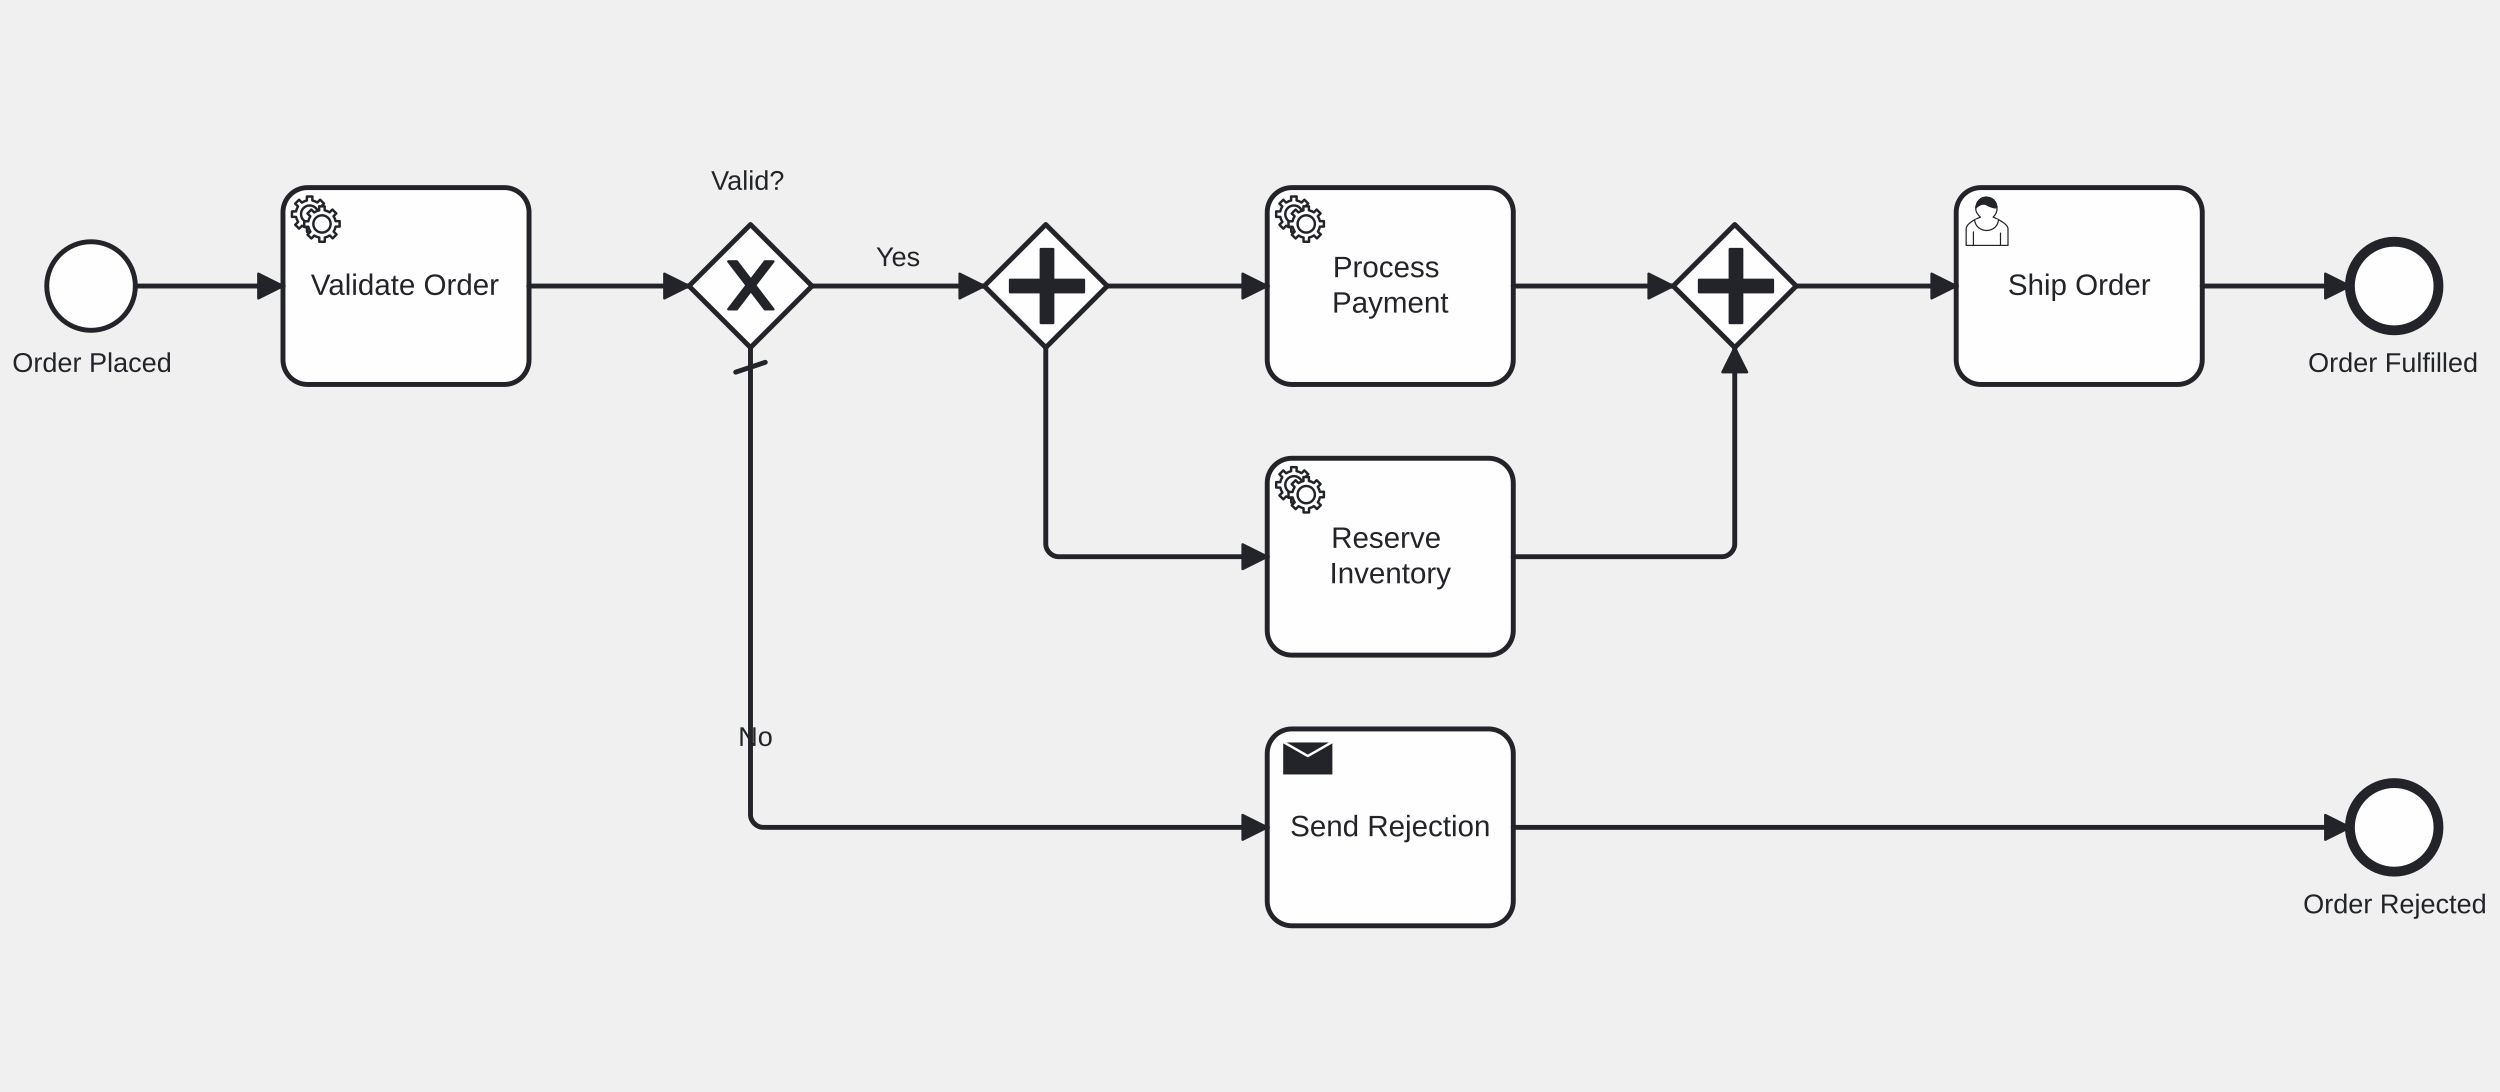
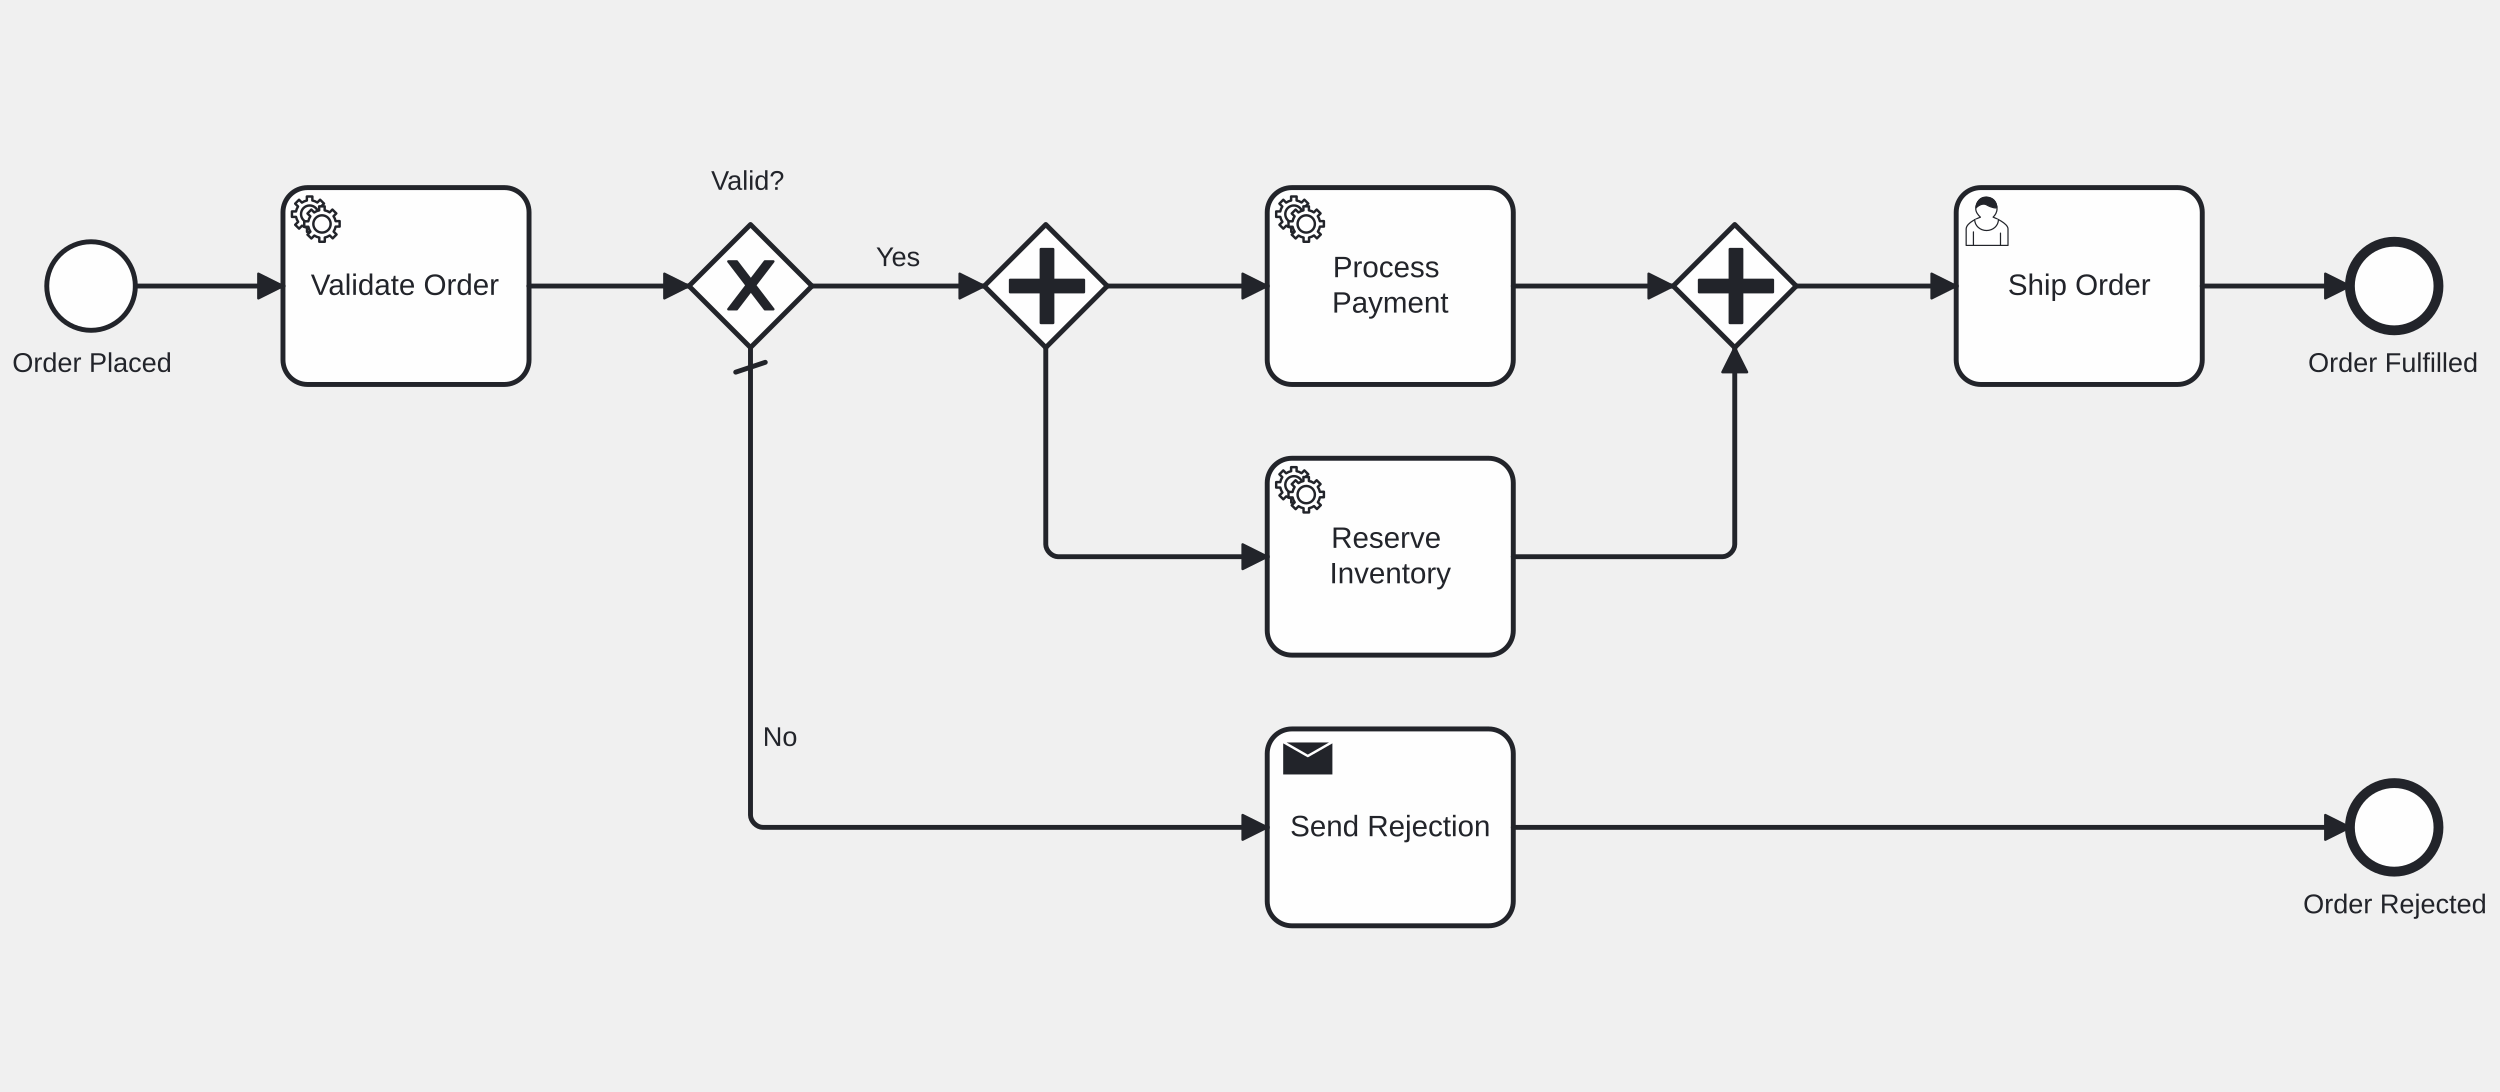
<svg xmlns="http://www.w3.org/2000/svg" width="1189" height="519" viewBox="173 200 1016 319" version="1.1">
  <g class="djs-group">
    <g class="djs-element djs-shape" data-element-id="Gateway_0rzojmn" style="display: block;" transform="translate(853, 229)">
      <g class="djs-visual">
        <polygon style="stroke-linecap: round; stroke-linejoin: round; stroke: hsl(225, 10%, 15%); stroke-width: 2px; fill: white; fill-opacity: 0.95;" points="25,0 50,25 25,50 0,25" />
        <path style="fill: hsl(225, 10%, 15%); stroke-linecap: round; stroke-linejoin: round; stroke: hsl(225, 10%, 15%); stroke-width: 1px;" d="m 23,10 0,12.5 -12.5,0 0,5 12.5,0 0,12.5 5,0 0,-12.5 12.5,0 0,-5 -12.5,0 0,-12.5 -5,0 z" />
      </g>
      <rect style="fill: none; stroke-opacity: 0; stroke: white; stroke-width: 15px;" class="djs-hit djs-hit-all" x="0" y="0" width="50" height="50" />
      <rect style="transform-box: fill-box; transform: rotate(45deg); transform-origin: center; fill: none;" x="2" y="2" rx="4" width="46" height="46" class="djs-outline" />
    </g>
  </g>
  <g class="djs-group">
    <g class="djs-element djs-shape" data-element-id="Event_1kc0fqv" style="display: block;" transform="translate(192, 236)">
      <g class="djs-visual">
        <circle cx="18" cy="18" r="18" style="stroke-linecap: round; stroke-linejoin: round; stroke: hsl(225, 10%, 15%); stroke-width: 2px; fill: white; fill-opacity: 0.95;" />
      </g>
      <rect style="fill: none; stroke-opacity: 0; stroke: white; stroke-width: 15px;" class="djs-hit djs-hit-all" x="0" y="0" width="36" height="36" />
      <circle cx="18" cy="18" r="23" style="fill: none;" class="djs-outline" />
    </g>
  </g>
  <g class="djs-group">
    <g class="djs-element djs-shape" data-element-id="Gateway_0ircx6m" style="display: block;" transform="translate(453, 229)">
      <g class="djs-visual">
        <polygon style="stroke-linecap: round; stroke-linejoin: round; stroke: hsl(225, 10%, 15%); stroke-width: 2px; fill: white; fill-opacity: 0.95;" points="25,0 50,25 25,50 0,25" />
        <path style="fill: hsl(225, 10%, 15%); stroke-linecap: round; stroke-linejoin: round; stroke: hsl(225, 10%, 15%); stroke-width: 1px;" d="m 16,15 7.429,9.714 -7.429,9.714 3.429,0 5.714,-7.464 5.714,7.464 3.429,0 -7.429,-9.714 7.429,-9.714 -3.429,0 -5.714,7.464 -5.714,-7.464 -3.429,0 z" />
      </g>
      <rect style="fill: none; stroke-opacity: 0; stroke: white; stroke-width: 15px;" class="djs-hit djs-hit-all" x="0" y="0" width="50" height="50" />
      <rect style="transform-box: fill-box; transform: rotate(45deg); transform-origin: center; fill: none;" x="2" y="2" rx="4" width="46" height="46" class="djs-outline" />
    </g>
  </g>
  <g class="djs-group">
    <g class="djs-element djs-shape" data-element-id="Event_1hm7wwe" style="display: block;" transform="translate(1128, 236)">
      <g class="djs-visual">
        <circle cx="18" cy="18" r="18" style="stroke-linecap: round; stroke-linejoin: round; stroke: hsl(225, 10%, 15%); stroke-width: 4px; fill: white; fill-opacity: 0.95;" />
      </g>
      <rect style="fill: none; stroke-opacity: 0; stroke: white; stroke-width: 15px;" class="djs-hit djs-hit-all" x="0" y="0" width="36" height="36" />
      <circle cx="18" cy="18" r="24" style="fill: none;" class="djs-outline" />
    </g>
  </g>
  <g class="djs-group">
    <g class="djs-element djs-shape" data-element-id="Activity_0glogve" style="display: block;" transform="translate(288, 214)">
      <g class="djs-visual">
        <rect x="0" y="0" width="100" height="80" rx="10" ry="10" style="stroke-linecap: round; stroke-linejoin: round; stroke: hsl(225, 10%, 15%); stroke-width: 2px; fill: white; fill-opacity: 0.95;" />
        <text style="font-family: Arial, sans-serif; font-size: 12px; font-weight: normal; fill: hsl(225, 10%, 15%);" lineHeight="1.2" class="djs-label">
          <tspan x="11.318" y="43.6">Validate Order</tspan>
        </text>
        <circle cx="5" cy="5" r="5" style="stroke-linecap: round; stroke-linejoin: round; stroke: none; stroke-width: 2px; fill: white;" transform="translate(6, 6)" />
        <path style="fill: white; stroke-linecap: round; stroke-linejoin: round; stroke: hsl(225, 10%, 15%); stroke-width: 1px;" d="m 12,18 v -1.713 c 0.352,-0.07 0.704,-0.178 1.048,-0.321 0.344,-0.145 0.666,-0.321 0.966,-0.521 l 1.194,1.18 1.567,-1.577 -1.195,-1.18 c 0.403,-0.614 0.683,-1.299 0.825,-2.018 l 1.622,-0.01 v -2.22 l -1.637,0.01 c -0.073,-0.352 -0.178,-0.7 -0.324,-1.044 -0.145,-0.344 -0.321,-0.664 -0.523,-0.962 l 1.131,-1.136 -1.583,-1.563 -1.13,1.136 c -0.614,-0.401 -1.303,-0.681 -2.023,-0.822 l 0.009,-1.619 h -2.241 l 0.004,1.631 c -0.354,0.074 -0.705,0.18 -1.05,0.324 -0.344,0.144 -0.665,0.321 -0.964,0.52 l -1.17,-1.158 -1.567,1.579 1.168,1.157 c -0.403,0.613 -0.683,1.298 -0.825,2.017 l -1.659,0.003 v 2.222 l 1.672,-0.006 c 0.073,0.351 0.18,0.702 0.324,1.045 0.145,0.344 0.321,0.664 0.523,0.961 l -1.199,1.197 1.584,1.56 1.196,-1.193 c 0.614,0.403 1.303,0.682 2.023,0.823 l 7.19e-4,1.699 h 2.227 z m 0.221,-3.996 c -1.789,0.75 -3.858,-0.093 -4.61,-1.874 -0.752,-1.783 0.091,-3.846 1.88,-4.596 1.788,-0.749 3.857,0.093 4.609,1.874 0.752,1.782 -0.091,3.846 -1.88,4.596 z" />
        <circle cx="5" cy="5" r="5" style="stroke-linecap: round; stroke-linejoin: round; stroke: none; stroke-width: 2px; fill: white;" transform="translate(11, 10)" />
        <path style="fill: white; stroke-linecap: round; stroke-linejoin: round; stroke: hsl(225, 10%, 15%); stroke-width: 1px;" d="m 17,22 v -1.713 c 0.352,-0.07 0.704,-0.178 1.048,-0.321 0.344,-0.145 0.666,-0.321 0.966,-0.521 l 1.194,1.18 1.567,-1.577 -1.195,-1.18 c 0.403,-0.614 0.683,-1.299 0.825,-2.018 l 1.622,-0.01 v -2.22 l -1.637,0.01 c -0.073,-0.352 -0.178,-0.7 -0.324,-1.044 -0.145,-0.344 -0.321,-0.664 -0.523,-0.962 l 1.131,-1.136 -1.583,-1.563 -1.13,1.136 c -0.614,-0.401 -1.303,-0.681 -2.023,-0.822 l 0.009,-1.619 h -2.241 l 0.004,1.631 c -0.354,0.074 -0.705,0.18 -1.05,0.324 -0.344,0.144 -0.665,0.321 -0.964,0.52 l -1.17,-1.158 -1.567,1.579 1.168,1.157 c -0.403,0.613 -0.683,1.298 -0.825,2.017 l -1.659,0.003 v 2.222 l 1.672,-0.006 c 0.073,0.351 0.18,0.702 0.324,1.045 0.145,0.344 0.321,0.664 0.523,0.961 l -1.199,1.197 1.584,1.56 1.196,-1.193 c 0.614,0.403 1.303,0.682 2.023,0.823 l 7.19e-4,1.699 h 2.227 z m 0.221,-3.996 c -1.789,0.75 -3.858,-0.093 -4.61,-1.874 -0.752,-1.783 0.091,-3.846 1.88,-4.596 1.788,-0.749 3.857,0.093 4.609,1.874 0.752,1.782 -0.091,3.846 -1.88,4.596 z" />
      </g>
      <rect style="fill: none; stroke-opacity: 0; stroke: white; stroke-width: 15px;" class="djs-hit djs-hit-all" x="0" y="0" width="100" height="80" />
      <rect x="-5" y="-5" rx="14" width="110" height="90" style="fill: none;" class="djs-outline" />
    </g>
  </g>
  <g class="djs-group">
    <g class="djs-element djs-shape" data-element-id="Activity_0rnc8vk" style="display: block;" transform="translate(688, 214)">
      <g class="djs-visual">
        <rect x="0" y="0" width="100" height="80" rx="10" ry="10" style="stroke-linecap: round; stroke-linejoin: round; stroke: hsl(225, 10%, 15%); stroke-width: 2px; fill: white; fill-opacity: 0.95;" />
        <text style="font-family: Arial, sans-serif; font-size: 12px; font-weight: normal; fill: hsl(225, 10%, 15%);" lineHeight="1.2" class="djs-label">
          <tspan x="26.66" y="36.4">Process </tspan>
          <tspan x="26.324" y="50.8">Payment</tspan>
        </text>
        <circle cx="5" cy="5" r="5" style="stroke-linecap: round; stroke-linejoin: round; stroke: none; stroke-width: 2px; fill: white;" transform="translate(6, 6)" />
        <path style="fill: white; stroke-linecap: round; stroke-linejoin: round; stroke: hsl(225, 10%, 15%); stroke-width: 1px;" d="m 12,18 v -1.713 c 0.352,-0.07 0.704,-0.178 1.048,-0.321 0.344,-0.145 0.666,-0.321 0.966,-0.521 l 1.194,1.18 1.567,-1.577 -1.195,-1.18 c 0.403,-0.614 0.683,-1.299 0.825,-2.018 l 1.622,-0.01 v -2.22 l -1.637,0.01 c -0.073,-0.352 -0.178,-0.7 -0.324,-1.044 -0.145,-0.344 -0.321,-0.664 -0.523,-0.962 l 1.131,-1.136 -1.583,-1.563 -1.13,1.136 c -0.614,-0.401 -1.303,-0.681 -2.023,-0.822 l 0.009,-1.619 h -2.241 l 0.004,1.631 c -0.354,0.074 -0.705,0.18 -1.05,0.324 -0.344,0.144 -0.665,0.321 -0.964,0.52 l -1.17,-1.158 -1.567,1.579 1.168,1.157 c -0.403,0.613 -0.683,1.298 -0.825,2.017 l -1.659,0.003 v 2.222 l 1.672,-0.006 c 0.073,0.351 0.18,0.702 0.324,1.045 0.145,0.344 0.321,0.664 0.523,0.961 l -1.199,1.197 1.584,1.56 1.196,-1.193 c 0.614,0.403 1.303,0.682 2.023,0.823 l 7.19e-4,1.699 h 2.227 z m 0.221,-3.996 c -1.789,0.75 -3.858,-0.093 -4.61,-1.874 -0.752,-1.783 0.091,-3.846 1.88,-4.596 1.788,-0.749 3.857,0.093 4.609,1.874 0.752,1.782 -0.091,3.846 -1.88,4.596 z" />
        <circle cx="5" cy="5" r="5" style="stroke-linecap: round; stroke-linejoin: round; stroke: none; stroke-width: 2px; fill: white;" transform="translate(11, 10)" />
        <path style="fill: white; stroke-linecap: round; stroke-linejoin: round; stroke: hsl(225, 10%, 15%); stroke-width: 1px;" d="m 17,22 v -1.713 c 0.352,-0.07 0.704,-0.178 1.048,-0.321 0.344,-0.145 0.666,-0.321 0.966,-0.521 l 1.194,1.18 1.567,-1.577 -1.195,-1.18 c 0.403,-0.614 0.683,-1.299 0.825,-2.018 l 1.622,-0.01 v -2.22 l -1.637,0.01 c -0.073,-0.352 -0.178,-0.7 -0.324,-1.044 -0.145,-0.344 -0.321,-0.664 -0.523,-0.962 l 1.131,-1.136 -1.583,-1.563 -1.13,1.136 c -0.614,-0.401 -1.303,-0.681 -2.023,-0.822 l 0.009,-1.619 h -2.241 l 0.004,1.631 c -0.354,0.074 -0.705,0.18 -1.05,0.324 -0.344,0.144 -0.665,0.321 -0.964,0.52 l -1.17,-1.158 -1.567,1.579 1.168,1.157 c -0.403,0.613 -0.683,1.298 -0.825,2.017 l -1.659,0.003 v 2.222 l 1.672,-0.006 c 0.073,0.351 0.18,0.702 0.324,1.045 0.145,0.344 0.321,0.664 0.523,0.961 l -1.199,1.197 1.584,1.56 1.196,-1.193 c 0.614,0.403 1.303,0.682 2.023,0.823 l 7.19e-4,1.699 h 2.227 z m 0.221,-3.996 c -1.789,0.75 -3.858,-0.093 -4.61,-1.874 -0.752,-1.783 0.091,-3.846 1.88,-4.596 1.788,-0.749 3.857,0.093 4.609,1.874 0.752,1.782 -0.091,3.846 -1.88,4.596 z" />
      </g>
      <rect style="fill: none; stroke-opacity: 0; stroke: white; stroke-width: 15px;" class="djs-hit djs-hit-all" x="0" y="0" width="100" height="80" />
      <rect x="-5" y="-5" rx="14" width="110" height="90" style="fill: none;" class="djs-outline" />
    </g>
  </g>
  <g class="djs-group">
    <g class="djs-element djs-shape" data-element-id="Activity_0mr8w51" style="display: block;" transform="translate(688, 324)">
      <g class="djs-visual">
        <rect x="0" y="0" width="100" height="80" rx="10" ry="10" style="stroke-linecap: round; stroke-linejoin: round; stroke: hsl(225, 10%, 15%); stroke-width: 2px; fill: white; fill-opacity: 0.95;" />
        <text style="font-family: Arial, sans-serif; font-size: 12px; font-weight: normal; fill: hsl(225, 10%, 15%);" lineHeight="1.2" class="djs-label">
          <tspan x="25.994" y="36.4">Reserve </tspan>
          <tspan x="25.322" y="50.8">Inventory</tspan>
        </text>
        <circle cx="5" cy="5" r="5" style="stroke-linecap: round; stroke-linejoin: round; stroke: none; stroke-width: 2px; fill: white;" transform="translate(6, 6)" />
        <path style="fill: white; stroke-linecap: round; stroke-linejoin: round; stroke: hsl(225, 10%, 15%); stroke-width: 1px;" d="m 12,18 v -1.713 c 0.352,-0.07 0.704,-0.178 1.048,-0.321 0.344,-0.145 0.666,-0.321 0.966,-0.521 l 1.194,1.18 1.567,-1.577 -1.195,-1.18 c 0.403,-0.614 0.683,-1.299 0.825,-2.018 l 1.622,-0.01 v -2.22 l -1.637,0.01 c -0.073,-0.352 -0.178,-0.7 -0.324,-1.044 -0.145,-0.344 -0.321,-0.664 -0.523,-0.962 l 1.131,-1.136 -1.583,-1.563 -1.13,1.136 c -0.614,-0.401 -1.303,-0.681 -2.023,-0.822 l 0.009,-1.619 h -2.241 l 0.004,1.631 c -0.354,0.074 -0.705,0.18 -1.05,0.324 -0.344,0.144 -0.665,0.321 -0.964,0.52 l -1.17,-1.158 -1.567,1.579 1.168,1.157 c -0.403,0.613 -0.683,1.298 -0.825,2.017 l -1.659,0.003 v 2.222 l 1.672,-0.006 c 0.073,0.351 0.18,0.702 0.324,1.045 0.145,0.344 0.321,0.664 0.523,0.961 l -1.199,1.197 1.584,1.56 1.196,-1.193 c 0.614,0.403 1.303,0.682 2.023,0.823 l 7.19e-4,1.699 h 2.227 z m 0.221,-3.996 c -1.789,0.75 -3.858,-0.093 -4.61,-1.874 -0.752,-1.783 0.091,-3.846 1.88,-4.596 1.788,-0.749 3.857,0.093 4.609,1.874 0.752,1.782 -0.091,3.846 -1.88,4.596 z" />
        <circle cx="5" cy="5" r="5" style="stroke-linecap: round; stroke-linejoin: round; stroke: none; stroke-width: 2px; fill: white;" transform="translate(11, 10)" />
        <path style="fill: white; stroke-linecap: round; stroke-linejoin: round; stroke: hsl(225, 10%, 15%); stroke-width: 1px;" d="m 17,22 v -1.713 c 0.352,-0.07 0.704,-0.178 1.048,-0.321 0.344,-0.145 0.666,-0.321 0.966,-0.521 l 1.194,1.18 1.567,-1.577 -1.195,-1.18 c 0.403,-0.614 0.683,-1.299 0.825,-2.018 l 1.622,-0.01 v -2.22 l -1.637,0.01 c -0.073,-0.352 -0.178,-0.7 -0.324,-1.044 -0.145,-0.344 -0.321,-0.664 -0.523,-0.962 l 1.131,-1.136 -1.583,-1.563 -1.13,1.136 c -0.614,-0.401 -1.303,-0.681 -2.023,-0.822 l 0.009,-1.619 h -2.241 l 0.004,1.631 c -0.354,0.074 -0.705,0.18 -1.05,0.324 -0.344,0.144 -0.665,0.321 -0.964,0.52 l -1.17,-1.158 -1.567,1.579 1.168,1.157 c -0.403,0.613 -0.683,1.298 -0.825,2.017 l -1.659,0.003 v 2.222 l 1.672,-0.006 c 0.073,0.351 0.18,0.702 0.324,1.045 0.145,0.344 0.321,0.664 0.523,0.961 l -1.199,1.197 1.584,1.56 1.196,-1.193 c 0.614,0.403 1.303,0.682 2.023,0.823 l 7.19e-4,1.699 h 2.227 z m 0.221,-3.996 c -1.789,0.75 -3.858,-0.093 -4.61,-1.874 -0.752,-1.783 0.091,-3.846 1.88,-4.596 1.788,-0.749 3.857,0.093 4.609,1.874 0.752,1.782 -0.091,3.846 -1.88,4.596 z" />
      </g>
      <rect style="fill: none; stroke-opacity: 0; stroke: white; stroke-width: 15px;" class="djs-hit djs-hit-all" x="0" y="0" width="100" height="80" />
      <rect x="-5" y="-5" rx="14" width="110" height="90" style="fill: none;" class="djs-outline" />
    </g>
  </g>
  <g class="djs-group">
    <g class="djs-element djs-shape" data-element-id="Activity_02pkc1i" style="display: block;" transform="translate(688, 434)">
      <g class="djs-visual">
        <rect x="0" y="0" width="100" height="80" rx="10" ry="10" style="stroke-linecap: round; stroke-linejoin: round; stroke: hsl(225, 10%, 15%); stroke-width: 2px; fill: white; fill-opacity: 0.95;" />
        <text style="font-family: Arial, sans-serif; font-size: 12px; font-weight: normal; fill: hsl(225, 10%, 15%);" lineHeight="1.2" class="djs-label">
          <tspan x="9.314" y="43.6">Send Rejection</tspan>
        </text>
        <path style="fill: hsl(225, 10%, 15%); stroke-linecap: round; stroke-linejoin: round; stroke: white; stroke-width: 1px;" d="m 5.985,4.998 l 0,14 l 21,0 l 0,-14 z l 10.5,6 l 10.5,-6" />
      </g>
      <rect style="fill: none; stroke-opacity: 0; stroke: white; stroke-width: 15px;" class="djs-hit djs-hit-all" x="0" y="0" width="100" height="80" />
      <rect x="-5" y="-5" rx="14" width="110" height="90" style="fill: none;" class="djs-outline" />
    </g>
  </g>
  <g class="djs-group">
    <g class="djs-element djs-shape" data-element-id="Activity_1kdlney" style="display: block;" transform="translate(968, 214)">
      <g class="djs-visual">
        <rect x="0" y="0" width="100" height="80" rx="10" ry="10" style="stroke-linecap: round; stroke-linejoin: round; stroke: hsl(225, 10%, 15%); stroke-width: 2px; fill: white; fill-opacity: 0.95;" />
        <text style="font-family: Arial, sans-serif; font-size: 12px; font-weight: normal; fill: hsl(225, 10%, 15%);" lineHeight="1.2" class="djs-label">
          <tspan x="20.99" y="43.6">Ship Order</tspan>
        </text>
        <path style="fill: white; stroke-linecap: round; stroke-linejoin: round; stroke: hsl(225, 10%, 15%); stroke-width: 0.5px;" d="m 15,12 c 0.909,-0.845 1.594,-2.049 1.594,-3.385 0,-2.554 -1.805,-4.622 -4.357,-4.622 -2.552,0 -4.288,2.068 -4.288,4.622 0,1.348 0.974,2.562 1.896,3.405 -0.529,0.187 -5.669,2.097 -5.794,4.756 v 6.718 h 17 v -6.718 c 0,-2.298 -5.528,-4.595 -6.051,-4.776 zm -8,6 l 0,5.5 m 11,0 l 0,-5" />
        <path style="fill: white; stroke-linecap: round; stroke-linejoin: round; stroke: hsl(225, 10%, 15%); stroke-width: 0.5px;" d="m 15,12 m 2.162,1.009 c 0,2.447 -2.158,4.431 -4.821,4.431 -2.665,0 -4.822,-1.981 -4.822,-4.431 " />
        <path style="fill: hsl(225, 10%, 15%); stroke-linecap: round; stroke-linejoin: round; stroke: hsl(225, 10%, 15%); stroke-width: 0.5px;" d="m 15,12 m -6.9,-3.80 c 0,0 2.251,-2.358 4.274,-1.177 2.024,1.181 4.221,1.537 4.124,0.965 -0.098,-0.57 -0.117,-3.791 -4.191,-4.136 -3.575,0.001 -4.208,3.367 -4.207,4.348 z" />
      </g>
      <rect style="fill: none; stroke-opacity: 0; stroke: white; stroke-width: 15px;" class="djs-hit djs-hit-all" x="0" y="0" width="100" height="80" />
      <rect x="-5" y="-5" rx="14" width="110" height="90" style="fill: none;" class="djs-outline" />
    </g>
  </g>
  <g class="djs-group">
    <g class="djs-element djs-shape" data-element-id="Gateway_0g0pyit" style="display: block;" transform="translate(573, 229)">
      <g class="djs-visual">
        <polygon style="stroke-linecap: round; stroke-linejoin: round; stroke: hsl(225, 10%, 15%); stroke-width: 2px; fill: white; fill-opacity: 0.95;" points="25,0 50,25 25,50 0,25" />
        <path style="fill: hsl(225, 10%, 15%); stroke-linecap: round; stroke-linejoin: round; stroke: hsl(225, 10%, 15%); stroke-width: 1px;" d="m 23,10 0,12.5 -12.5,0 0,5 12.5,0 0,12.5 5,0 0,-12.5 12.5,0 0,-5 -12.5,0 0,-12.5 -5,0 z" />
      </g>
      <rect style="fill: none; stroke-opacity: 0; stroke: white; stroke-width: 15px;" class="djs-hit djs-hit-all" x="0" y="0" width="50" height="50" />
      <rect style="transform-box: fill-box; transform: rotate(45deg); transform-origin: center; fill: none;" x="2" y="2" rx="4" width="46" height="46" class="djs-outline" />
    </g>
  </g>
  <g class="djs-group">
    <g class="djs-element djs-shape" data-element-id="Event_01cpts6" style="display: block;" transform="translate(1128, 456)">
      <g class="djs-visual">
        <circle cx="18" cy="18" r="18" style="stroke-linecap: round; stroke-linejoin: round; stroke: hsl(225, 10%, 15%); stroke-width: 4px; fill: white; fill-opacity: 0.95;" />
      </g>
      <rect style="fill: none; stroke-opacity: 0; stroke: white; stroke-width: 15px;" class="djs-hit djs-hit-all" x="0" y="0" width="36" height="36" />
      <circle cx="18" cy="18" r="24" style="fill: none;" class="djs-outline" />
    </g>
  </g>
  <g class="djs-group">
    <g class="djs-element djs-connection" data-element-id="Flow_0710ei0" style="display: block;">
      <g class="djs-visual">
        <defs>
-           <marker id="marker-a8437t75dsdei75ha3gglaien" viewBox="0 0 20 20" refX="11" refY="10" markerWidth="10" markerHeight="10" orient="auto">
-             <path d="M 1 5 L 11 10 L 1 15 Z" style="stroke-linecap: round; stroke-linejoin: round; stroke: hsl(225, 10%, 15%); stroke-width: 1px; fill: hsl(225, 10%, 15%);" />
-           </marker>
-         </defs>
-         <path style="fill: none; stroke-linecap: round; stroke-linejoin: round; stroke: hsl(225, 10%, 15%); stroke-width: 2px; marker-end: url(#marker-a8437t75dsdei75ha3gglaien);" data-corner-radius="5" d="M228,254L288,254" />
+           <marker id="marker-bocie5qkj5oy15ylwnx4gwaqp" viewBox="0 0 20 20" refX="11" refY="10" markerWidth="10" markerHeight="10" orient="auto">
+             <path d="M 1 5 L 11 10 L 1 15 Z" style="stroke-linecap: round; stroke-linejoin: round; stroke: hsl(225, 10%, 15%); stroke-width: 1px; fill: hsl(225, 10%, 15%);" />
+           </marker>
+         </defs>
+         <path style="fill: none; stroke-linecap: round; stroke-linejoin: round; stroke: hsl(225, 10%, 15%); stroke-width: 2px; marker-end: url(#marker-bocie5qkj5oy15ylwnx4gwaqp);" data-corner-radius="5" d="M228,254L288,254" />
      </g>
      <path d="M228,254L288,254" style="fill: none; stroke-opacity: 0; stroke: white; stroke-width: 15px;" class="djs-hit djs-hit-stroke" />
      <rect x="223" y="249" rx="4" width="70" height="10" style="fill: none;" class="djs-outline" />
    </g>
  </g>
  <g class="djs-group">
    <g class="djs-element djs-connection" data-element-id="Flow_007jsi5" style="display: block;">
      <g class="djs-visual">
        <defs>
-           <marker id="marker-3sj96ezwl03t5eya4szyxia9p" viewBox="0 0 20 20" refX="11" refY="10" markerWidth="10" markerHeight="10" orient="auto">
-             <path d="M 1 5 L 11 10 L 1 15 Z" style="stroke-linecap: round; stroke-linejoin: round; stroke: hsl(225, 10%, 15%); stroke-width: 1px; fill: hsl(225, 10%, 15%);" />
-           </marker>
-         </defs>
-         <path style="fill: none; stroke-linecap: round; stroke-linejoin: round; stroke: hsl(225, 10%, 15%); stroke-width: 2px; marker-end: url(#marker-3sj96ezwl03t5eya4szyxia9p);" data-corner-radius="5" d="M388,254L453,254" />
+           <marker id="marker-9spbpsqcoxjefcpc7w7wu9ofp" viewBox="0 0 20 20" refX="11" refY="10" markerWidth="10" markerHeight="10" orient="auto">
+             <path d="M 1 5 L 11 10 L 1 15 Z" style="stroke-linecap: round; stroke-linejoin: round; stroke: hsl(225, 10%, 15%); stroke-width: 1px; fill: hsl(225, 10%, 15%);" />
+           </marker>
+         </defs>
+         <path style="fill: none; stroke-linecap: round; stroke-linejoin: round; stroke: hsl(225, 10%, 15%); stroke-width: 2px; marker-end: url(#marker-9spbpsqcoxjefcpc7w7wu9ofp);" data-corner-radius="5" d="M388,254L453,254" />
      </g>
      <path d="M388,254L453,254" style="fill: none; stroke-opacity: 0; stroke: white; stroke-width: 15px;" class="djs-hit djs-hit-stroke" />
      <rect x="383" y="249" rx="4" width="75" height="10" style="fill: none;" class="djs-outline" />
    </g>
  </g>
  <g class="djs-group">
    <g class="djs-element djs-connection" data-element-id="Flow_0f3s1zc" style="display: block;">
      <g class="djs-visual">
        <defs>
-           <marker id="marker-enzvdfj9pvf576jrwkhwb49iw" viewBox="0 0 20 20" refX="11" refY="10" markerWidth="10" markerHeight="10" orient="auto">
-             <path d="M 1 5 L 11 10 L 1 15 Z" style="stroke-linecap: round; stroke-linejoin: round; stroke: hsl(225, 10%, 15%); stroke-width: 1px; fill: hsl(225, 10%, 15%);" />
-           </marker>
-         </defs>
-         <path style="fill: none; stroke-linecap: round; stroke-linejoin: round; stroke: hsl(225, 10%, 15%); stroke-width: 2px; marker-end: url(#marker-enzvdfj9pvf576jrwkhwb49iw);" data-corner-radius="5" d="M503,254L573,254" />
+           <marker id="marker-8c0usa2rc6aet8pr7k3r3t9sg" viewBox="0 0 20 20" refX="11" refY="10" markerWidth="10" markerHeight="10" orient="auto">
+             <path d="M 1 5 L 11 10 L 1 15 Z" style="stroke-linecap: round; stroke-linejoin: round; stroke: hsl(225, 10%, 15%); stroke-width: 1px; fill: hsl(225, 10%, 15%);" />
+           </marker>
+         </defs>
+         <path style="fill: none; stroke-linecap: round; stroke-linejoin: round; stroke: hsl(225, 10%, 15%); stroke-width: 2px; marker-end: url(#marker-8c0usa2rc6aet8pr7k3r3t9sg);" data-corner-radius="5" d="M503,254L573,254" />
      </g>
      <path d="M503,254L573,254" style="fill: none; stroke-opacity: 0; stroke: white; stroke-width: 15px;" class="djs-hit djs-hit-stroke" />
      <rect x="498" y="249" rx="4" width="80" height="10" style="fill: none;" class="djs-outline" />
    </g>
  </g>
  <g class="djs-group">
    <g class="djs-element djs-connection" data-element-id="Flow_0mgoijn" style="display: block;">
      <g class="djs-visual">
        <defs>
-           <marker id="marker-22go5uopw5x0d121v2ahxbk89" viewBox="0 0 20 20" refX="11" refY="10" markerWidth="10" markerHeight="10" orient="auto">
-             <path d="M 1 5 L 11 10 L 1 15 Z" style="stroke-linecap: round; stroke-linejoin: round; stroke: hsl(225, 10%, 15%); stroke-width: 1px; fill: hsl(225, 10%, 15%);" />
-           </marker>
-         </defs>
-         <path style="fill: none; stroke-linecap: round; stroke-linejoin: round; stroke: hsl(225, 10%, 15%); stroke-width: 2px; marker-end: url(#marker-22go5uopw5x0d121v2ahxbk89);" data-corner-radius="5" d="M623,254L688,254" />
+           <marker id="marker-1k430dm6ql3w9vjsh017ar37t" viewBox="0 0 20 20" refX="11" refY="10" markerWidth="10" markerHeight="10" orient="auto">
+             <path d="M 1 5 L 11 10 L 1 15 Z" style="stroke-linecap: round; stroke-linejoin: round; stroke: hsl(225, 10%, 15%); stroke-width: 1px; fill: hsl(225, 10%, 15%);" />
+           </marker>
+         </defs>
+         <path style="fill: none; stroke-linecap: round; stroke-linejoin: round; stroke: hsl(225, 10%, 15%); stroke-width: 2px; marker-end: url(#marker-1k430dm6ql3w9vjsh017ar37t);" data-corner-radius="5" d="M623,254L688,254" />
      </g>
      <path d="M623,254L688,254" style="fill: none; stroke-opacity: 0; stroke: white; stroke-width: 15px;" class="djs-hit djs-hit-stroke" />
      <rect x="618" y="249" rx="4" width="75" height="10" style="fill: none;" class="djs-outline" />
    </g>
  </g>
  <g class="djs-group">
    <g class="djs-element djs-connection" data-element-id="Flow_0rpogl4" style="display: block;">
      <g class="djs-visual">
        <defs>
-           <marker id="marker-9ogf9h6aj8jjj30xeq13uqloh" viewBox="0 0 20 20" refX="11" refY="10" markerWidth="10" markerHeight="10" orient="auto">
-             <path d="M 1 5 L 11 10 L 1 15 Z" style="stroke-linecap: round; stroke-linejoin: round; stroke: hsl(225, 10%, 15%); stroke-width: 1px; fill: hsl(225, 10%, 15%);" />
-           </marker>
-         </defs>
-         <path style="fill: none; stroke-linecap: round; stroke-linejoin: round; stroke: hsl(225, 10%, 15%); stroke-width: 2px; marker-end: url(#marker-9ogf9h6aj8jjj30xeq13uqloh);" data-corner-radius="5" d="M598,279L598,359C598,361.5,600.5,364,603,364L688,364" />
+           <marker id="marker-5eu7nwx7ticmcoaj14ro1xohv" viewBox="0 0 20 20" refX="11" refY="10" markerWidth="10" markerHeight="10" orient="auto">
+             <path d="M 1 5 L 11 10 L 1 15 Z" style="stroke-linecap: round; stroke-linejoin: round; stroke: hsl(225, 10%, 15%); stroke-width: 1px; fill: hsl(225, 10%, 15%);" />
+           </marker>
+         </defs>
+         <path style="fill: none; stroke-linecap: round; stroke-linejoin: round; stroke: hsl(225, 10%, 15%); stroke-width: 2px; marker-end: url(#marker-5eu7nwx7ticmcoaj14ro1xohv);" data-corner-radius="5" d="M598,279L598,359C598,361.5,600.5,364,603,364L688,364" />
      </g>
      <path d="M598,279L598,364L688,364" style="fill: none; stroke-opacity: 0; stroke: white; stroke-width: 15px;" class="djs-hit djs-hit-stroke" />
      <rect x="593" y="274" rx="4" width="100" height="95" style="fill: none;" class="djs-outline" />
    </g>
  </g>
  <g class="djs-group">
    <g class="djs-element djs-connection" data-element-id="Flow_033c36g" style="display: block;">
      <g class="djs-visual">
        <defs>
-           <marker id="marker-cix2ap738admh1t3tfgim59o2" viewBox="0 0 20 20" refX="11" refY="10" markerWidth="10" markerHeight="10" orient="auto">
-             <path d="M 1 5 L 11 10 L 1 15 Z" style="stroke-linecap: round; stroke-linejoin: round; stroke: hsl(225, 10%, 15%); stroke-width: 1px; fill: hsl(225, 10%, 15%);" />
-           </marker>
-         </defs>
-         <path style="fill: none; stroke-linecap: round; stroke-linejoin: round; stroke: hsl(225, 10%, 15%); stroke-width: 2px; marker-end: url(#marker-cix2ap738admh1t3tfgim59o2);" data-corner-radius="5" d="M788,254L853,254" />
+           <marker id="marker-6p78eeqoig2bh3wln2tuhgm3b" viewBox="0 0 20 20" refX="11" refY="10" markerWidth="10" markerHeight="10" orient="auto">
+             <path d="M 1 5 L 11 10 L 1 15 Z" style="stroke-linecap: round; stroke-linejoin: round; stroke: hsl(225, 10%, 15%); stroke-width: 1px; fill: hsl(225, 10%, 15%);" />
+           </marker>
+         </defs>
+         <path style="fill: none; stroke-linecap: round; stroke-linejoin: round; stroke: hsl(225, 10%, 15%); stroke-width: 2px; marker-end: url(#marker-6p78eeqoig2bh3wln2tuhgm3b);" data-corner-radius="5" d="M788,254L853,254" />
      </g>
      <path d="M788,254L853,254" style="fill: none; stroke-opacity: 0; stroke: white; stroke-width: 15px;" class="djs-hit djs-hit-stroke" />
      <rect x="783" y="249" rx="4" width="75" height="10" style="fill: none;" class="djs-outline" />
    </g>
  </g>
  <g class="djs-group">
    <g class="djs-element djs-connection" data-element-id="Flow_1gzog11" style="display: block;">
      <g class="djs-visual">
        <defs>
-           <marker id="marker-15qnu0c1j9puc6zab6grzqevx" viewBox="0 0 20 20" refX="11" refY="10" markerWidth="10" markerHeight="10" orient="auto">
-             <path d="M 1 5 L 11 10 L 1 15 Z" style="stroke-linecap: round; stroke-linejoin: round; stroke: hsl(225, 10%, 15%); stroke-width: 1px; fill: hsl(225, 10%, 15%);" />
-           </marker>
-         </defs>
-         <path style="fill: none; stroke-linecap: round; stroke-linejoin: round; stroke: hsl(225, 10%, 15%); stroke-width: 2px; marker-end: url(#marker-15qnu0c1j9puc6zab6grzqevx);" data-corner-radius="5" d="M903,254L968,254" />
+           <marker id="marker-0x8dnxeyo2ysedkh9tjljeq8q" viewBox="0 0 20 20" refX="11" refY="10" markerWidth="10" markerHeight="10" orient="auto">
+             <path d="M 1 5 L 11 10 L 1 15 Z" style="stroke-linecap: round; stroke-linejoin: round; stroke: hsl(225, 10%, 15%); stroke-width: 1px; fill: hsl(225, 10%, 15%);" />
+           </marker>
+         </defs>
+         <path style="fill: none; stroke-linecap: round; stroke-linejoin: round; stroke: hsl(225, 10%, 15%); stroke-width: 2px; marker-end: url(#marker-0x8dnxeyo2ysedkh9tjljeq8q);" data-corner-radius="5" d="M903,254L968,254" />
      </g>
      <path d="M903,254L968,254" style="fill: none; stroke-opacity: 0; stroke: white; stroke-width: 15px;" class="djs-hit djs-hit-stroke" />
      <rect x="898" y="249" rx="4" width="75" height="10" style="fill: none;" class="djs-outline" />
    </g>
  </g>
  <g class="djs-group">
    <g class="djs-element djs-connection" data-element-id="Flow_12mfwdq" style="display: block;">
      <g class="djs-visual">
        <defs>
-           <marker id="marker-83h3gl17wtg8vtyvg704b1k3g" viewBox="0 0 20 20" refX="11" refY="10" markerWidth="10" markerHeight="10" orient="auto">
-             <path d="M 1 5 L 11 10 L 1 15 Z" style="stroke-linecap: round; stroke-linejoin: round; stroke: hsl(225, 10%, 15%); stroke-width: 1px; fill: hsl(225, 10%, 15%);" />
-           </marker>
-         </defs>
-         <path style="fill: none; stroke-linecap: round; stroke-linejoin: round; stroke: hsl(225, 10%, 15%); stroke-width: 2px; marker-end: url(#marker-83h3gl17wtg8vtyvg704b1k3g);" data-corner-radius="5" d="M1068,254L1128,254" />
+           <marker id="marker-d1wenw4ew7hwjhdzpjg4byeym" viewBox="0 0 20 20" refX="11" refY="10" markerWidth="10" markerHeight="10" orient="auto">
+             <path d="M 1 5 L 11 10 L 1 15 Z" style="stroke-linecap: round; stroke-linejoin: round; stroke: hsl(225, 10%, 15%); stroke-width: 1px; fill: hsl(225, 10%, 15%);" />
+           </marker>
+         </defs>
+         <path style="fill: none; stroke-linecap: round; stroke-linejoin: round; stroke: hsl(225, 10%, 15%); stroke-width: 2px; marker-end: url(#marker-d1wenw4ew7hwjhdzpjg4byeym);" data-corner-radius="5" d="M1068,254L1128,254" />
      </g>
      <path d="M1068,254L1128,254" style="fill: none; stroke-opacity: 0; stroke: white; stroke-width: 15px;" class="djs-hit djs-hit-stroke" />
      <rect x="1063" y="249" rx="4" width="70" height="10" style="fill: none;" class="djs-outline" />
    </g>
  </g>
  <g class="djs-group">
    <g class="djs-element djs-connection" data-element-id="Flow_11j4u79" style="display: block;">
      <g class="djs-visual">
        <defs>
-           <marker id="marker-bekgskf1ewbz6ym5y2px38rz6" viewBox="0 0 20 20" refX="11" refY="10" markerWidth="10" markerHeight="10" orient="auto">
-             <path d="M 1 5 L 11 10 L 1 15 Z" style="stroke-linecap: round; stroke-linejoin: round; stroke: hsl(225, 10%, 15%); stroke-width: 1px; fill: hsl(225, 10%, 15%);" />
-           </marker>
-         </defs>
-         <path style="fill: none; stroke-linecap: round; stroke-linejoin: round; stroke: hsl(225, 10%, 15%); stroke-width: 2px; marker-end: url(#marker-bekgskf1ewbz6ym5y2px38rz6);" data-corner-radius="5" d="M788,364L873,364C875.5,364,878,361.5,878,359L878,279" />
+           <marker id="marker-c45igf6w5mql3murapxsihl7g" viewBox="0 0 20 20" refX="11" refY="10" markerWidth="10" markerHeight="10" orient="auto">
+             <path d="M 1 5 L 11 10 L 1 15 Z" style="stroke-linecap: round; stroke-linejoin: round; stroke: hsl(225, 10%, 15%); stroke-width: 1px; fill: hsl(225, 10%, 15%);" />
+           </marker>
+         </defs>
+         <path style="fill: none; stroke-linecap: round; stroke-linejoin: round; stroke: hsl(225, 10%, 15%); stroke-width: 2px; marker-end: url(#marker-c45igf6w5mql3murapxsihl7g);" data-corner-radius="5" d="M788,364L873,364C875.5,364,878,361.5,878,359L878,279" />
      </g>
      <path d="M788,364L878,364L878,279" style="fill: none; stroke-opacity: 0; stroke: white; stroke-width: 15px;" class="djs-hit djs-hit-stroke" />
      <rect x="783" y="274" rx="4" width="100" height="95" style="fill: none;" class="djs-outline" />
    </g>
  </g>
  <g class="djs-group">
    <g class="djs-element djs-connection" data-element-id="Flow_18zaw60" style="display: block;">
      <g class="djs-visual">
        <defs>
-           <marker id="marker-blfepc6a4ogpslj15bruv5jlw" viewBox="0 0 20 20" refX="11" refY="10" markerWidth="10" markerHeight="10" orient="auto">
-             <path d="M 1 5 L 11 10 L 1 15 Z" style="stroke-linecap: round; stroke-linejoin: round; stroke: hsl(225, 10%, 15%); stroke-width: 1px; fill: hsl(225, 10%, 15%);" />
-           </marker>
-           <marker id="marker-3rqtcm2mm89r7xhq6a1e0dyfb" viewBox="0 0 20 20" refX="0" refY="10" markerWidth="10" markerHeight="10" orient="auto">
+           <marker id="marker-1uw3b0w4qivliv06gm3ishtrv" viewBox="0 0 20 20" refX="11" refY="10" markerWidth="10" markerHeight="10" orient="auto">
+             <path d="M 1 5 L 11 10 L 1 15 Z" style="stroke-linecap: round; stroke-linejoin: round; stroke: hsl(225, 10%, 15%); stroke-width: 1px; fill: hsl(225, 10%, 15%);" />
+           </marker>
+           <marker id="marker-dcdo5mgj5n2ypd045su6g3sp2" viewBox="0 0 20 20" refX="0" refY="10" markerWidth="10" markerHeight="10" orient="auto">
            <path d="M 6 4 L 10 16" style="stroke-linecap: round; stroke-linejoin: round; stroke: hsl(225, 10%, 15%); stroke-width: 2px; fill: none;" />
          </marker>
        </defs>
-         <path style="fill: none; stroke-linecap: round; stroke-linejoin: round; stroke: hsl(225, 10%, 15%); stroke-width: 2px; marker-end: url(#marker-blfepc6a4ogpslj15bruv5jlw); marker-start: url(#marker-3rqtcm2mm89r7xhq6a1e0dyfb);" data-corner-radius="5" d="M478,279L478,469C478,471.5,480.5,474,483,474L688,474" />
+         <path style="fill: none; stroke-linecap: round; stroke-linejoin: round; stroke: hsl(225, 10%, 15%); stroke-width: 2px; marker-end: url(#marker-1uw3b0w4qivliv06gm3ishtrv); marker-start: url(#marker-dcdo5mgj5n2ypd045su6g3sp2);" data-corner-radius="5" d="M478,279L478,469C478,471.5,480.5,474,483,474L688,474" />
      </g>
      <path d="M478,279L478,474L688,474" style="fill: none; stroke-opacity: 0; stroke: white; stroke-width: 15px;" class="djs-hit djs-hit-stroke" />
      <rect x="473" y="274" rx="4" width="220" height="205" style="fill: none;" class="djs-outline" />
    </g>
  </g>
  <g class="djs-group">
    <g class="djs-element djs-connection" data-element-id="Flow_1xzxb56" style="display: block;">
      <g class="djs-visual">
        <defs>
-           <marker id="marker-5t2rxe39vwxbdfgagbjbleqxg" viewBox="0 0 20 20" refX="11" refY="10" markerWidth="10" markerHeight="10" orient="auto">
-             <path d="M 1 5 L 11 10 L 1 15 Z" style="stroke-linecap: round; stroke-linejoin: round; stroke: hsl(225, 10%, 15%); stroke-width: 1px; fill: hsl(225, 10%, 15%);" />
-           </marker>
-         </defs>
-         <path style="fill: none; stroke-linecap: round; stroke-linejoin: round; stroke: hsl(225, 10%, 15%); stroke-width: 2px; marker-end: url(#marker-5t2rxe39vwxbdfgagbjbleqxg);" data-corner-radius="5" d="M788,474L1128,474" />
+           <marker id="marker-aonykh6m24dviee6vp0t8zk0z" viewBox="0 0 20 20" refX="11" refY="10" markerWidth="10" markerHeight="10" orient="auto">
+             <path d="M 1 5 L 11 10 L 1 15 Z" style="stroke-linecap: round; stroke-linejoin: round; stroke: hsl(225, 10%, 15%); stroke-width: 1px; fill: hsl(225, 10%, 15%);" />
+           </marker>
+         </defs>
+         <path style="fill: none; stroke-linecap: round; stroke-linejoin: round; stroke: hsl(225, 10%, 15%); stroke-width: 2px; marker-end: url(#marker-aonykh6m24dviee6vp0t8zk0z);" data-corner-radius="5" d="M788,474L1128,474" />
      </g>
      <path d="M788,474L1128,474" style="fill: none; stroke-opacity: 0; stroke: white; stroke-width: 15px;" class="djs-hit djs-hit-stroke" />
      <rect x="783" y="469" rx="4" width="350" height="10" style="fill: none;" class="djs-outline" />
    </g>
  </g>
  <g class="djs-group">
    <g class="djs-element djs-shape" data-element-id="Event_1kc0fqv_label" style="display: block;" transform="translate(178, 279)">
      <g class="djs-visual">
        <text style="font-family: Arial, sans-serif; font-size: 11px; font-weight: normal; fill: hsl(225, 10%, 15%);" lineHeight="1.2" class="djs-label">
          <tspan x="0" y="9.9">Order Placed</tspan>
        </text>
      </g>
      <rect style="fill: none; stroke-opacity: 0; stroke: white; stroke-width: 15px;" class="djs-hit djs-hit-all" x="0" y="0" width="65" height="14" />
      <rect x="-5" y="-5" rx="4" width="75" height="24" style="fill: none;" class="djs-outline" />
    </g>
  </g>
  <g class="djs-group">
    <g class="djs-element djs-shape" data-element-id="Gateway_0ircx6m_label" style="display: block;" transform="translate(462, 205)">
      <g class="djs-visual">
        <text style="font-family: Arial, sans-serif; font-size: 11px; font-weight: normal; fill: hsl(225, 10%, 15%);" lineHeight="1.2" class="djs-label">
          <tspan x="0" y="9.9">Valid?</tspan>
        </text>
      </g>
      <rect style="fill: none; stroke-opacity: 0; stroke: white; stroke-width: 15px;" class="djs-hit djs-hit-all" x="0" y="0" width="31" height="14" />
      <rect x="-5" y="-5" rx="4" width="41" height="24" style="fill: none;" class="djs-outline" />
    </g>
  </g>
  <g class="djs-group">
    <g class="djs-element djs-shape" data-element-id="Event_1hm7wwe_label" style="display: block;" transform="translate(1111, 279)">
      <g class="djs-visual">
        <text style="font-family: Arial, sans-serif; font-size: 11px; font-weight: normal; fill: hsl(225, 10%, 15%);" lineHeight="1.2" class="djs-label">
          <tspan x="0" y="9.9">Order Fulfilled</tspan>
        </text>
      </g>
      <rect style="fill: none; stroke-opacity: 0; stroke: white; stroke-width: 15px;" class="djs-hit djs-hit-all" x="0" y="0" width="70" height="14" />
      <rect x="-5" y="-5" rx="4" width="80" height="24" style="fill: none;" class="djs-outline" />
    </g>
  </g>
  <g class="djs-group">
    <g class="djs-element djs-shape" data-element-id="Event_01cpts6_label" style="display: block;" transform="translate(1109, 499)">
      <g class="djs-visual">
        <text style="font-family: Arial, sans-serif; font-size: 11px; font-weight: normal; fill: hsl(225, 10%, 15%);" lineHeight="1.2" class="djs-label">
          <tspan x="0" y="9.9">Order Rejected</tspan>
        </text>
      </g>
      <rect style="fill: none; stroke-opacity: 0; stroke: white; stroke-width: 15px;" class="djs-hit djs-hit-all" x="0" y="0" width="75" height="14" />
      <rect x="-5" y="-5" rx="4" width="85" height="24" style="fill: none;" class="djs-outline" />
    </g>
  </g>
  <g class="djs-group">
    <g class="djs-element djs-shape" data-element-id="Flow_0f3s1zc_label" style="display: block;" transform="translate(529, 236)">
      <g class="djs-visual">
        <text style="font-family: Arial, sans-serif; font-size: 11px; font-weight: normal; fill: hsl(225, 10%, 15%);" lineHeight="1.2" class="djs-label">
          <tspan x="0" y="9.9">Yes</tspan>
        </text>
      </g>
      <rect style="fill: none; stroke-opacity: 0; stroke: white; stroke-width: 15px;" class="djs-hit djs-hit-all" x="0" y="0" width="19" height="14" />
      <rect x="-5" y="-5" rx="4" width="29" height="24" style="fill: none;" class="djs-outline" />
    </g>
  </g>
  <g class="djs-group">
-     <g class="djs-element djs-shape" data-element-id="Flow_18zaw60_label" style="display: block;" transform="translate(473, 431)">
+     <g class="djs-element djs-shape" data-element-id="Flow_18zaw60_label" style="display: block;" transform="translate(483, 431)">
      <g class="djs-visual">
        <text style="font-family: Arial, sans-serif; font-size: 11px; font-weight: normal; fill: hsl(225, 10%, 15%);" lineHeight="1.2" class="djs-label">
          <tspan x="0" y="9.9">No</tspan>
        </text>
      </g>
      <rect style="fill: none; stroke-opacity: 0; stroke: white; stroke-width: 15px;" class="djs-hit djs-hit-all" x="0" y="0" width="15" height="14" />
      <rect x="-5" y="-5" rx="4" width="25" height="24" style="fill: none;" class="djs-outline" />
    </g>
  </g>
</svg>
